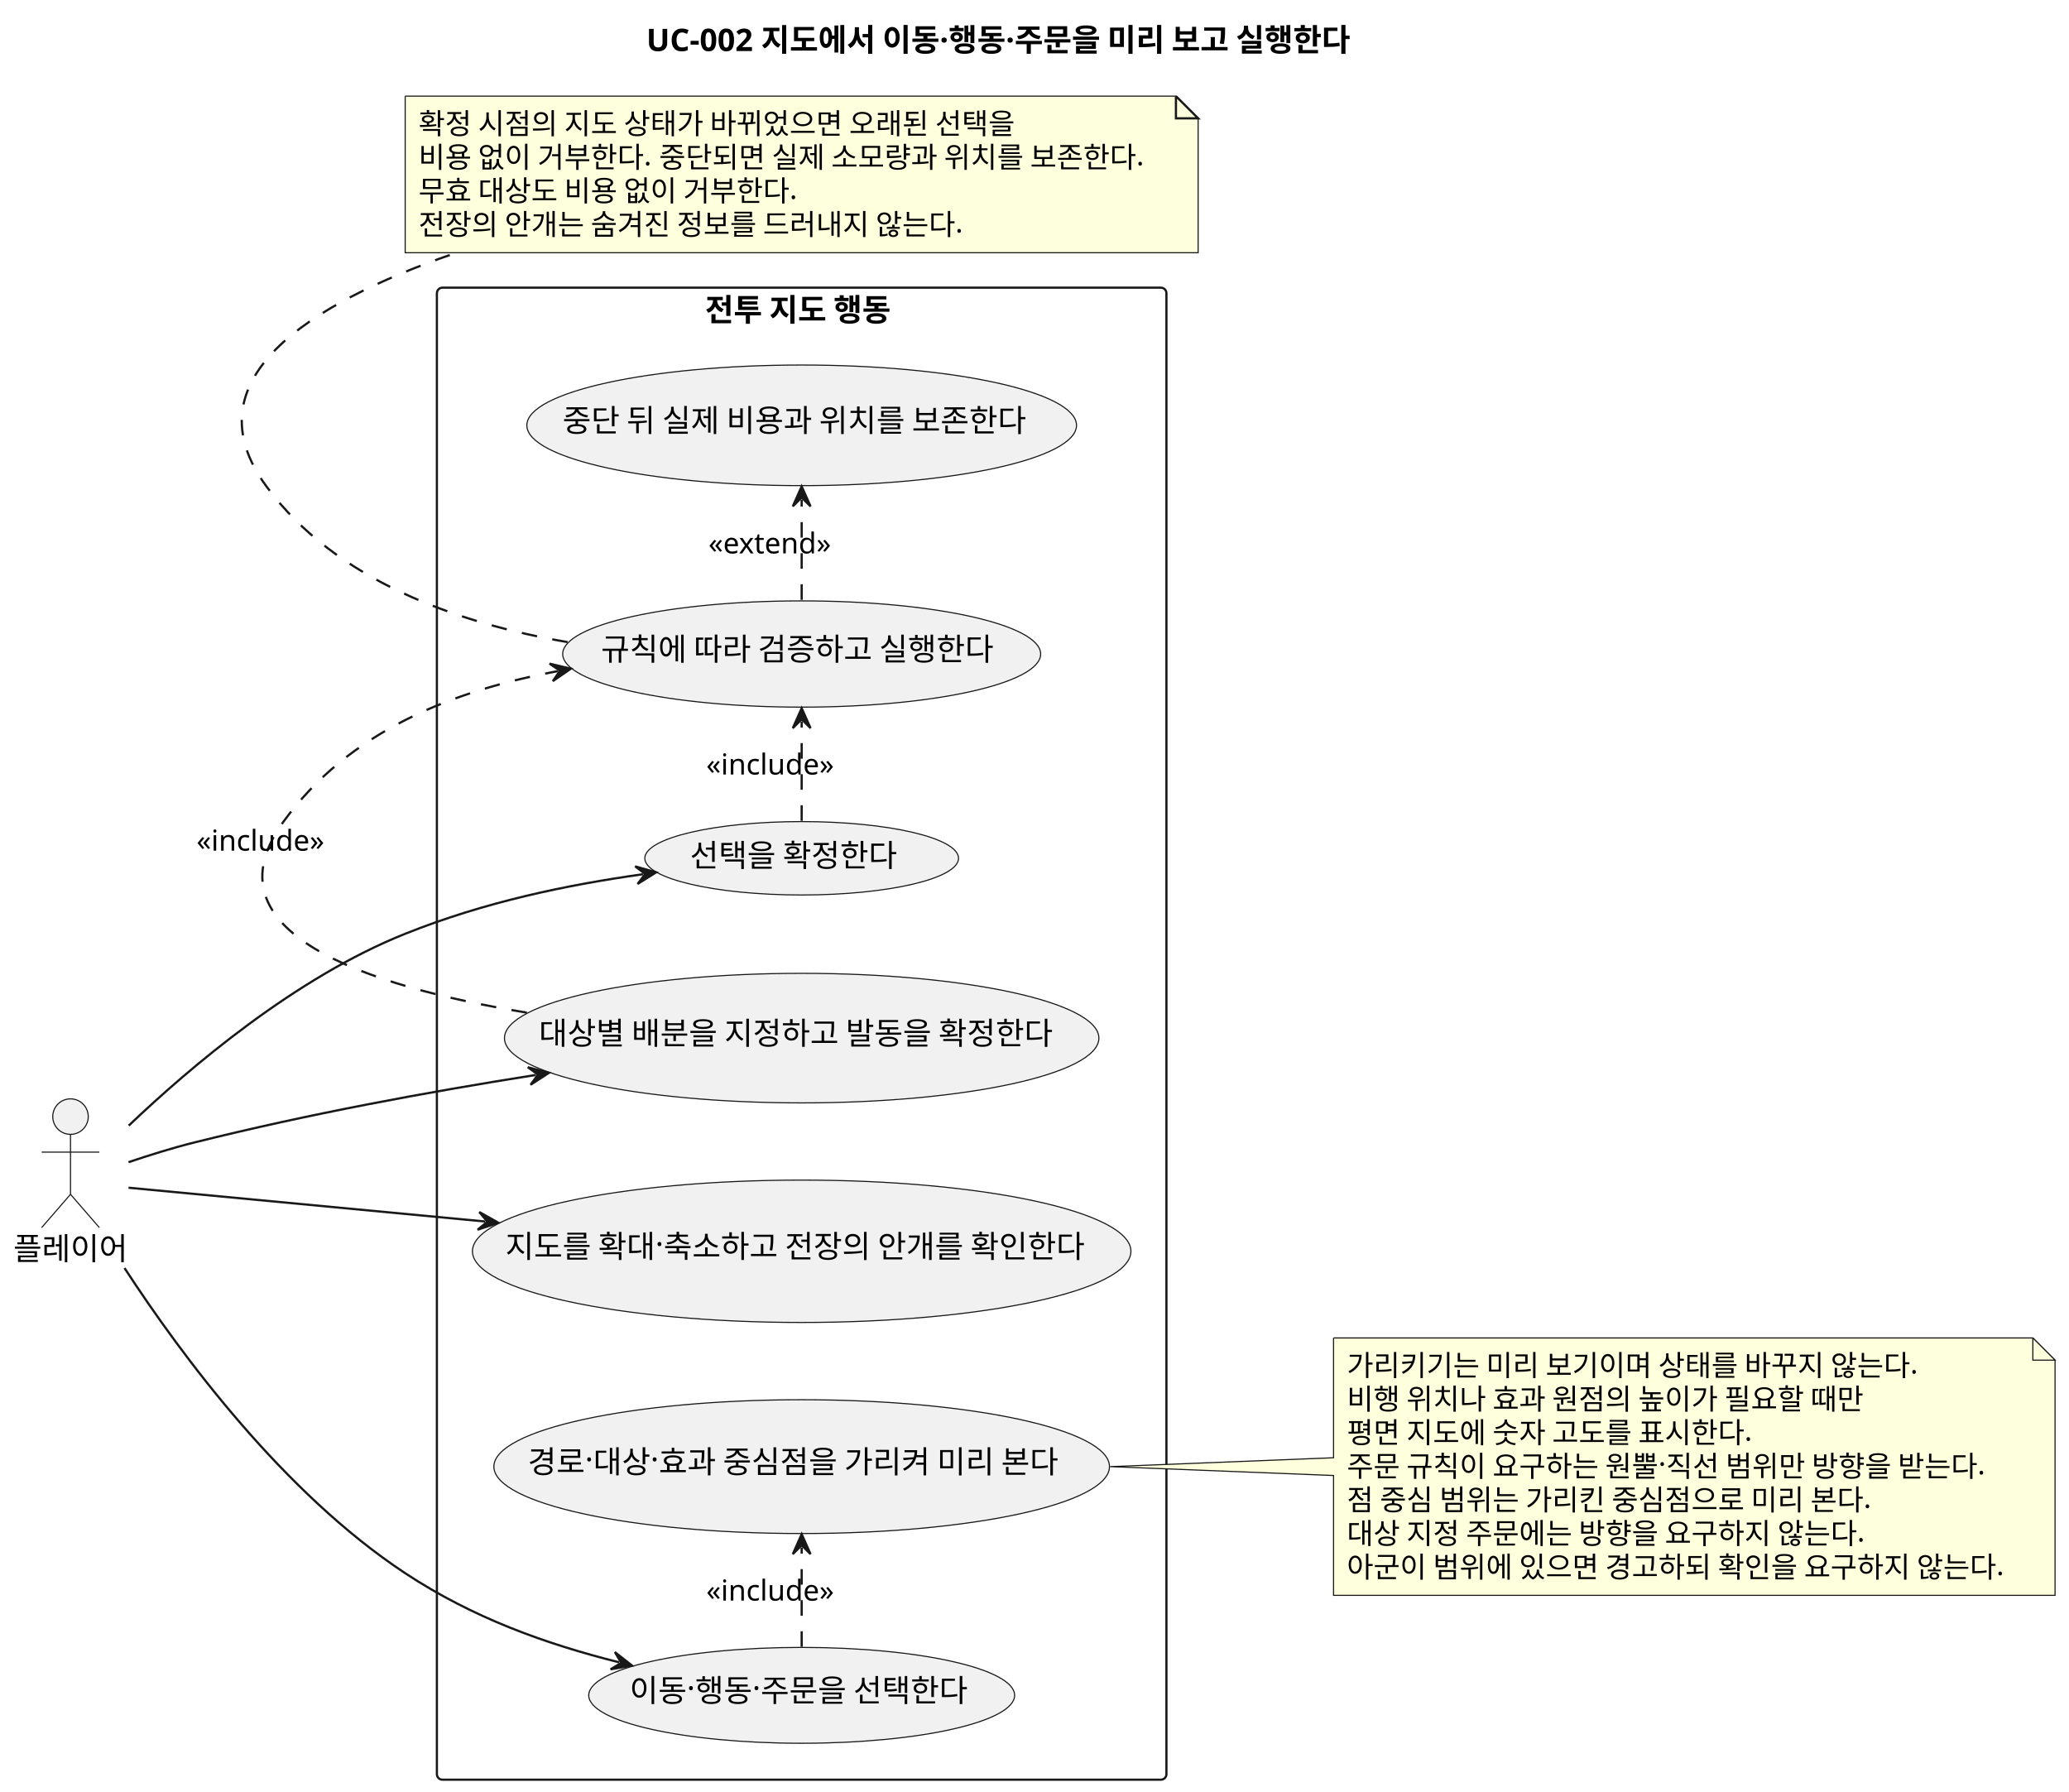
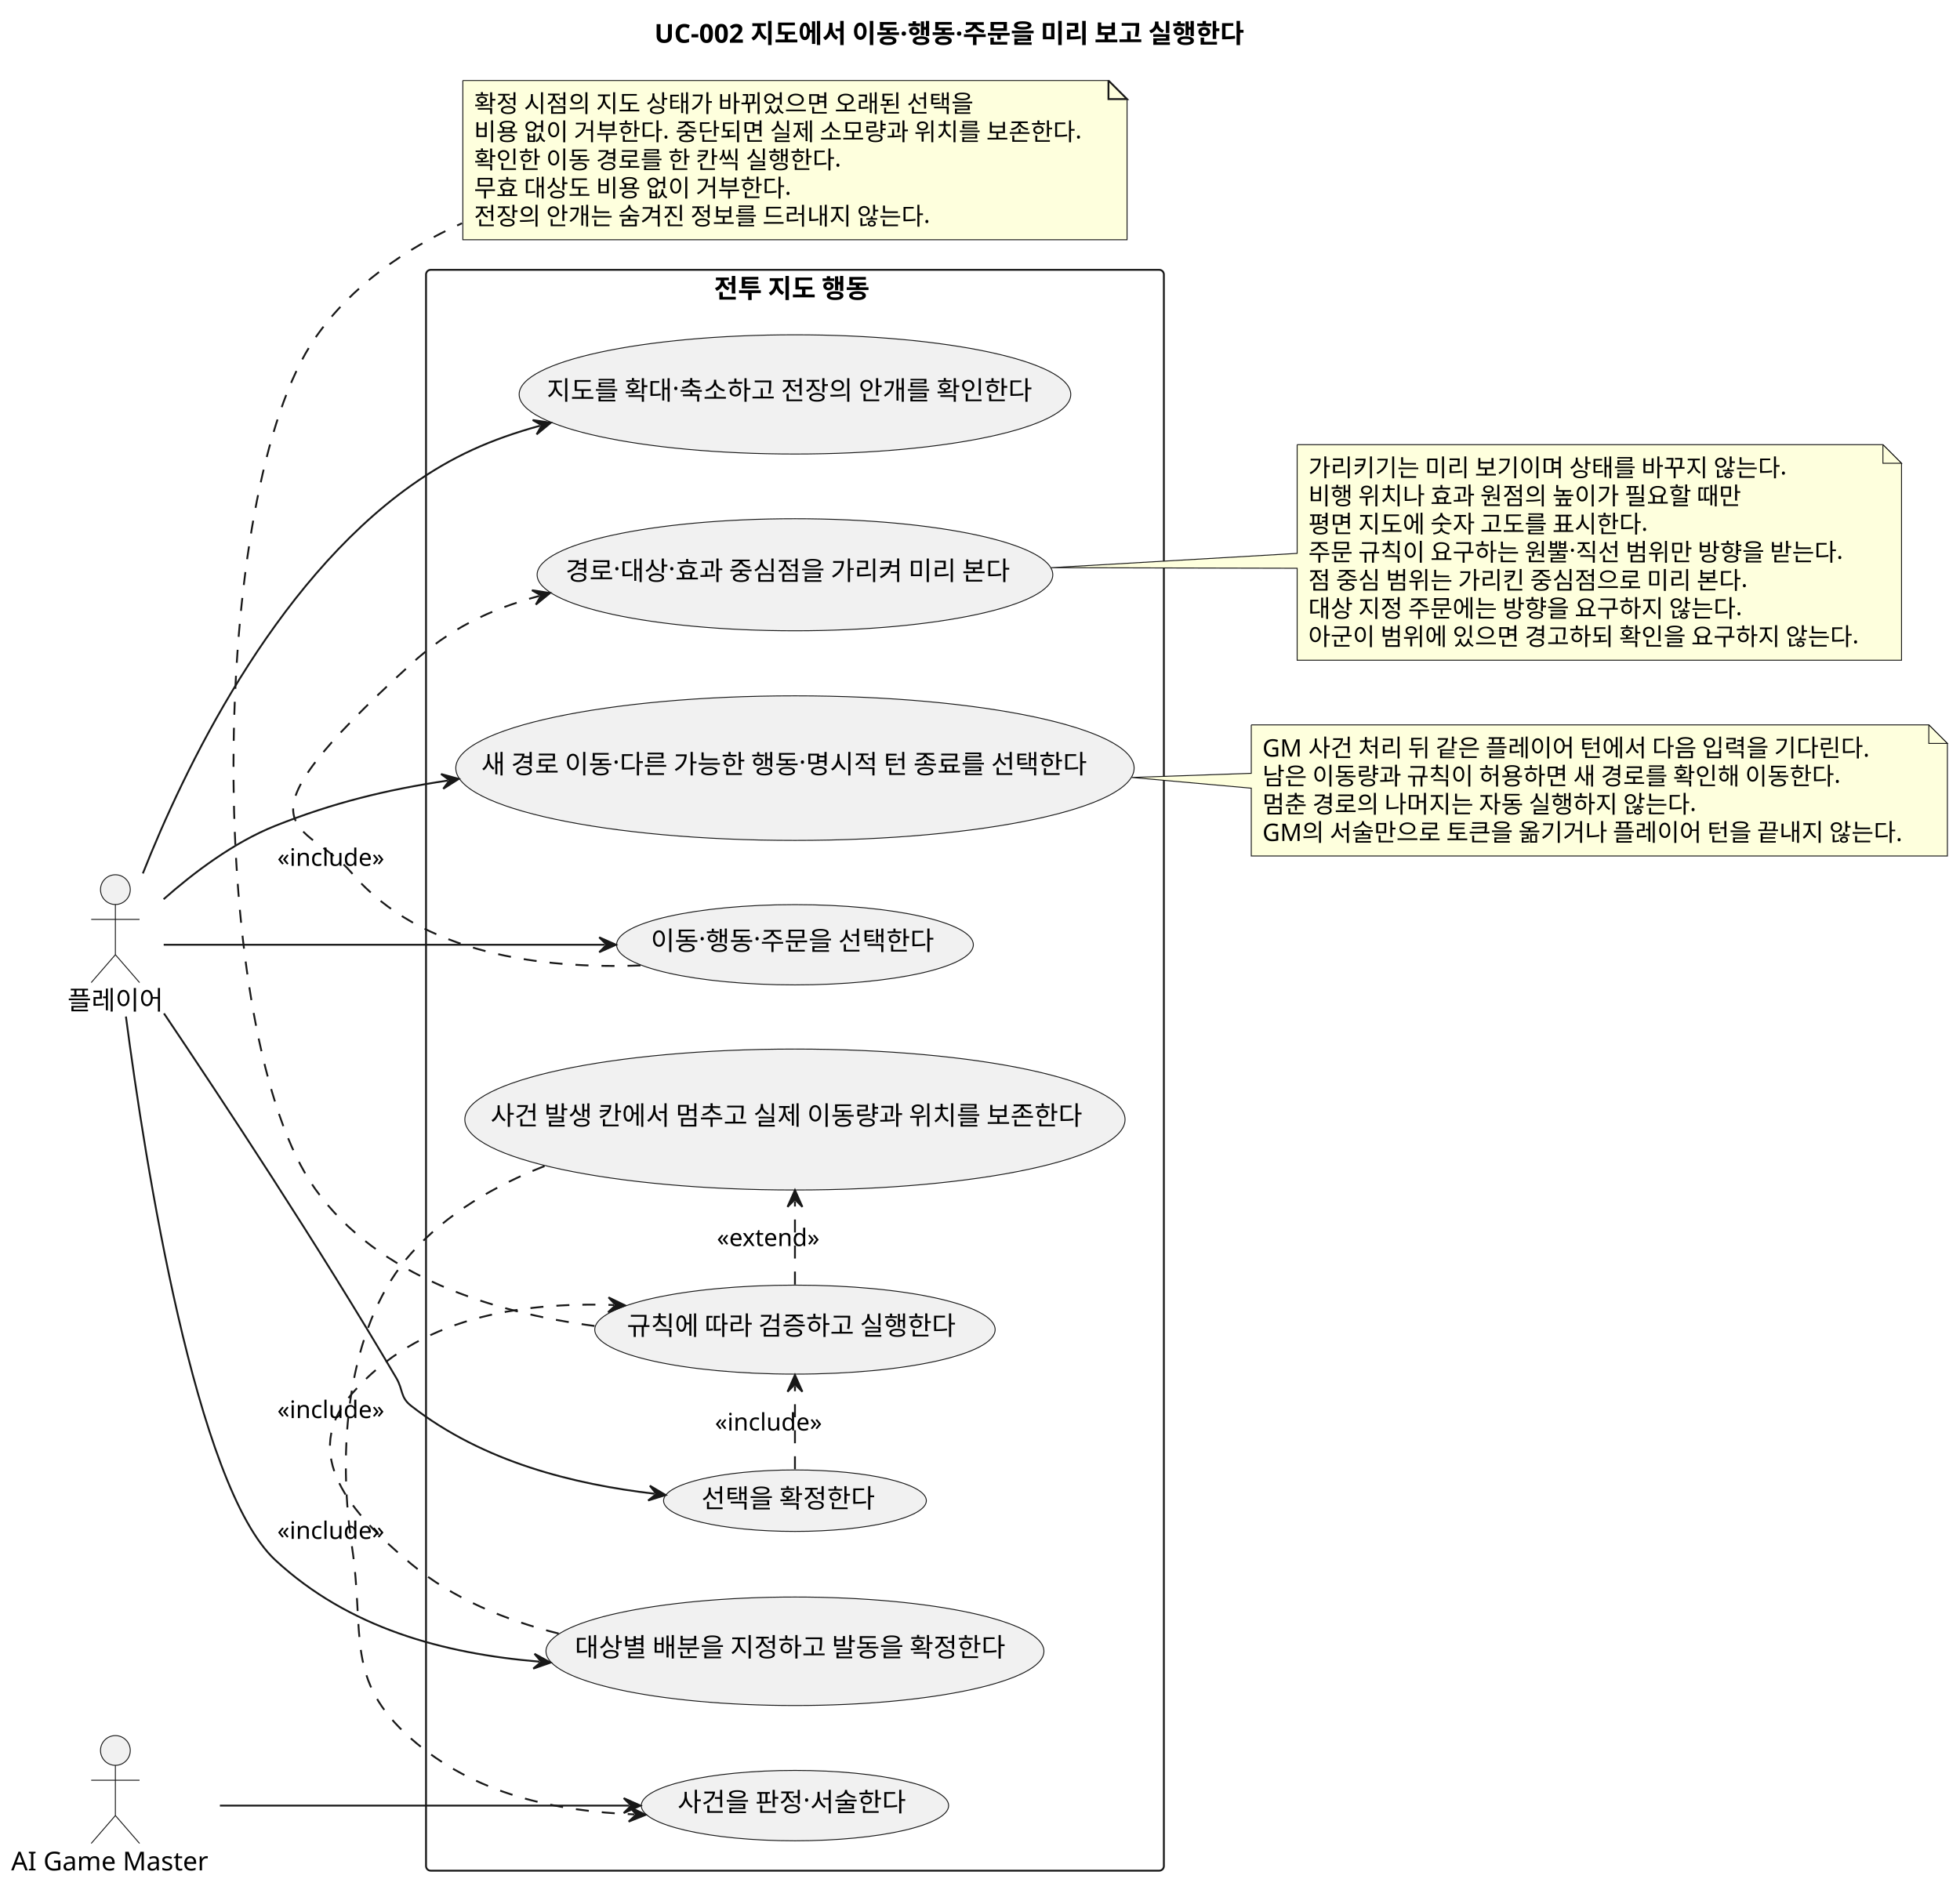
- <svg xmlns="http://www.w3.org/2000/svg" contentStyleType="text/css" height="807px" preserveAspectRatio="none" style="width:932px;height:807px;background:#FFFFFF;" version="1.1" viewBox="0 0 932 807" width="932px" zoomAndPan="magnify">
+ <svg xmlns="http://www.w3.org/2000/svg" contentStyleType="text/css" height="1014px" preserveAspectRatio="none" style="width:1054px;height:1014px;background:#FFFFFF;" version="1.1" viewBox="0 0 1054 1014" width="1054px" zoomAndPan="magnify">
  <defs />
  <g>
-     <text fill="#000000" font-family="sans-serif" font-size="14" font-weight="bold" lengthAdjust="spacing" textLength="336.402" x="291.157" y="22.995">UC-002 지도에서 이동·행동·주문을 미리 보고 실행한다</text>
+     <text fill="#000000" font-family="sans-serif" font-size="14" font-weight="bold" lengthAdjust="spacing" textLength="336.402" x="351.913" y="22.995">UC-002 지도에서 이동·행동·주문을 미리 보고 실행한다</text>
    <g id="cluster_전투 지도 행동">
-       <rect fill="none" height="672" rx="2.5" ry="2.5" style="stroke:#181818;stroke-width:1.0;" width="328.63" x="196.8" y="129.567" />
-       <text fill="#000000" font-family="sans-serif" font-size="14" font-weight="bold" lengthAdjust="spacing" textLength="87.028" x="317.601" y="144.562">전투 지도 행동</text>
+       <rect fill="none" height="861" rx="2.5" ry="2.5" style="stroke:#181818;stroke-width:1.0;" width="396.78" x="229.1" y="145.127" />
+       <text fill="#000000" font-family="sans-serif" font-size="14" font-weight="bold" lengthAdjust="spacing" textLength="87.028" x="383.976" y="160.122">전투 지도 행동</text>
    </g>
    <g id="elem_Inspect">
-       <ellipse cx="361.123" cy="563.57" fill="#F1F1F1" rx="148.313" ry="32.063" style="stroke:#181818;stroke-width:0.5;" />
-       <text fill="#000000" font-family="sans-serif" font-size="14" lengthAdjust="spacing" textLength="266.97" x="227.638" y="566.416">지도를 확대·축소하고 전장의 안개를 확인한다</text>
+       <ellipse cx="427.493" cy="212.13" fill="#F1F1F1" rx="148.313" ry="32.063" style="stroke:#181818;stroke-width:0.5;" />
+       <text fill="#000000" font-family="sans-serif" font-size="14" lengthAdjust="spacing" textLength="266.97" x="294.008" y="214.976">지도를 확대·축소하고 전장의 안개를 확인한다</text>
    </g>
    <g id="elem_Select">
-       <ellipse cx="361.123" cy="763.572" fill="#F1F1F1" rx="95.923" ry="21.585" style="stroke:#181818;stroke-width:0.5;" />
-       <text fill="#000000" font-family="sans-serif" font-size="14" lengthAdjust="spacing" textLength="155.03" x="283.608" y="766.418">이동·행동·주문을 선택한다</text>
+       <ellipse cx="427.493" cy="508.132" fill="#F1F1F1" rx="95.923" ry="21.585" style="stroke:#181818;stroke-width:0.5;" />
+       <text fill="#000000" font-family="sans-serif" font-size="14" lengthAdjust="spacing" textLength="155.03" x="349.978" y="510.978">이동·행동·주문을 선택한다</text>
    </g>
    <g id="elem_Preview">
-       <ellipse cx="361.123" cy="660.567" fill="#F1F1F1" rx="138.653" ry="30.131" style="stroke:#181818;stroke-width:0.5;" />
-       <text fill="#000000" font-family="sans-serif" font-size="14" lengthAdjust="spacing" textLength="246.78" x="237.733" y="663.414">경로·대상·효과 중심점을 가리켜 미리 본다</text>
+       <ellipse cx="427.493" cy="309.127" fill="#F1F1F1" rx="138.653" ry="30.131" style="stroke:#181818;stroke-width:0.5;" />
+       <text fill="#000000" font-family="sans-serif" font-size="14" lengthAdjust="spacing" textLength="246.78" x="304.103" y="311.974">경로·대상·효과 중심점을 가리켜 미리 본다</text>
    </g>
    <g id="elem_Confirm">
-       <ellipse cx="361.12" cy="386.569" fill="#F1F1F1" rx="70.66" ry="16.532" style="stroke:#181818;stroke-width:0.5;" />
-       <text fill="#000000" font-family="sans-serif" font-size="14" lengthAdjust="spacing" textLength="94.61" x="310.815" y="390.316">선택을 확정한다</text>
+       <ellipse cx="427.49" cy="807.129" fill="#F1F1F1" rx="70.66" ry="16.532" style="stroke:#181818;stroke-width:0.5;" />
+       <text fill="#000000" font-family="sans-serif" font-size="14" lengthAdjust="spacing" textLength="94.61" x="377.185" y="810.876">선택을 확정한다</text>
    </g>
    <g id="elem_Allocate">
-       <ellipse cx="361.123" cy="467.563" fill="#F1F1F1" rx="133.883" ry="29.177" style="stroke:#181818;stroke-width:0.5;" />
-       <text fill="#000000" font-family="sans-serif" font-size="14" lengthAdjust="spacing" textLength="236.76" x="242.743" y="470.41">대상별 배분을 지정하고 발동을 확정한다</text>
+       <ellipse cx="427.493" cy="888.123" fill="#F1F1F1" rx="133.883" ry="29.177" style="stroke:#181818;stroke-width:0.5;" />
+       <text fill="#000000" font-family="sans-serif" font-size="14" lengthAdjust="spacing" textLength="236.76" x="309.113" y="890.97">대상별 배분을 지정하고 발동을 확정한다</text>
    </g>
    <g id="elem_Execute">
-       <ellipse cx="361.121" cy="294.567" fill="#F1F1F1" rx="107.651" ry="23.93" style="stroke:#181818;stroke-width:0.5;" />
-       <text fill="#000000" font-family="sans-serif" font-size="14" lengthAdjust="spacing" textLength="180.79" x="270.726" y="297.414">규칙에 따라 검증하고 실행한다</text>
+       <ellipse cx="427.491" cy="715.127" fill="#F1F1F1" rx="107.651" ry="23.93" style="stroke:#181818;stroke-width:0.5;" />
+       <text fill="#000000" font-family="sans-serif" font-size="14" lengthAdjust="spacing" textLength="180.79" x="337.096" y="717.974">규칙에 따라 검증하고 실행한다</text>
    </g>
    <g id="elem_Interrupt">
-       <ellipse cx="361.123" cy="191.567" fill="#F1F1F1" rx="123.803" ry="27.161" style="stroke:#181818;stroke-width:0.5;" />
-       <text fill="#000000" font-family="sans-serif" font-size="14" lengthAdjust="spacing" textLength="215.45" x="253.398" y="194.414">중단 뒤 실제 비용과 위치를 보존한다</text>
+       <ellipse cx="427.487" cy="602.13" fill="#F1F1F1" rx="177.517" ry="37.904" style="stroke:#181818;stroke-width:0.5;" />
+       <text fill="#000000" font-family="sans-serif" font-size="14" lengthAdjust="spacing" textLength="327.39" x="263.792" y="604.977">사건 발생 칸에서 멈추고 실제 이동량과 위치를 보존한다</text>
+     </g>
+     <g id="elem_Adjudicate">
+       <ellipse cx="427.486" cy="971.124" fill="#F1F1F1" rx="82.635" ry="18.927" style="stroke:#181818;stroke-width:0.5;" />
+       <text fill="#000000" font-family="sans-serif" font-size="14" lengthAdjust="spacing" textLength="124.82" x="364.358" y="974.212">사건을 판정·서술한다</text>
+     </g>
+     <g id="elem_NextChoice">
+       <ellipse cx="427.493" cy="413.125" fill="#F1F1F1" rx="182.393" ry="38.879" style="stroke:#181818;stroke-width:0.5;" />
+       <text fill="#000000" font-family="sans-serif" font-size="14" lengthAdjust="spacing" textLength="337.411" x="258.788" y="415.972">새 경로 이동·다른 가능한 행동·명시적 턴 종료를 선택한다</text>
    </g>
    <g id="elem_Player">
-       <ellipse cx="31.76" cy="502.917" fill="#F1F1F1" rx="8" ry="8" style="stroke:#181818;stroke-width:0.5;" />
-       <path d="M31.76,510.917 L31.76,537.917 M18.76,518.917 L44.76,518.917 M31.76,537.917 L18.76,552.917 M31.76,537.917 L44.76,552.917 " fill="none" style="stroke:#181818;stroke-width:0.5;" />
-       <text fill="#000000" font-family="sans-serif" font-size="14" lengthAdjust="spacing" textLength="51.52" x="6" y="567.412">플레이어</text>
+       <ellipse cx="62.05" cy="478.477" fill="#F1F1F1" rx="8" ry="8" style="stroke:#181818;stroke-width:0.5;" />
+       <path d="M62.05,486.477 L62.05,513.477 M49.05,494.477 L75.05,494.477 M62.05,513.477 L49.05,528.477 M62.05,513.477 L75.05,528.477 " fill="none" style="stroke:#181818;stroke-width:0.5;" />
+       <text fill="#000000" font-family="sans-serif" font-size="14" lengthAdjust="spacing" textLength="51.52" x="36.29" y="542.972">플레이어</text>
    </g>
-     <g id="elem_GMN19">
-       <path d="M600.71,602.607 L600.71,656.567 L500.09,660.567 L600.71,664.567 L600.71,718.537 A0,0 0 0 0 600.71,718.537 L925.716,718.537 A0,0 0 0 0 925.716,718.537 L925.716,612.607 L915.716,602.607 L600.71,602.607 A0,0 0 0 0 600.71,602.607 " fill="#FEFFDD" style="stroke:#181818;stroke-width:0.5;" />
-       <path d="M915.716,602.607 L915.716,612.607 L925.716,612.607 L915.716,602.607 " fill="#FEFFDD" style="stroke:#181818;stroke-width:0.5;" />
-       <text fill="#000000" font-family="sans-serif" font-size="13" lengthAdjust="spacing" textLength="265.034" x="606.71" y="619.674">가리키기는 미리 보기이며 상태를 바꾸지 않는다.</text>
-       <text fill="#000000" font-family="sans-serif" font-size="13" lengthAdjust="spacing" textLength="241.114" x="606.71" y="634.807">비행 위치나 효과 원점의 높이가 필요할 때만</text>
-       <text fill="#000000" font-family="sans-serif" font-size="13" lengthAdjust="spacing" textLength="188.102" x="606.71" y="649.939">평면 지도에 숫자 고도를 표시한다.</text>
-       <text fill="#000000" font-family="sans-serif" font-size="13" lengthAdjust="spacing" textLength="296.179" x="606.71" y="665.072">주문 규칙이 요구하는 원뿔·직선 범위만 방향을 받는다.</text>
-       <text fill="#000000" font-family="sans-serif" font-size="13" lengthAdjust="spacing" textLength="245.246" x="606.71" y="680.205">점 중심 범위는 가리킨 중심점으로 미리 본다.</text>
-       <text fill="#000000" font-family="sans-serif" font-size="13" lengthAdjust="spacing" textLength="240.074" x="606.71" y="695.338">대상 지정 주문에는 방향을 요구하지 않는다.</text>
-       <text fill="#000000" font-family="sans-serif" font-size="13" lengthAdjust="spacing" textLength="304.007" x="606.71" y="710.471">아군이 범위에 있으면 경고하되 확인을 요구하지 않는다.</text>
+     <g id="elem_GM">
+       <ellipse cx="62.048" cy="941.477" fill="#F1F1F1" rx="8" ry="8" style="stroke:#181818;stroke-width:0.5;" />
+       <path d="M62.048,949.477 L62.048,976.477 M49.048,957.477 L75.048,957.477 M62.048,976.477 L49.048,991.477 M62.048,976.477 L75.048,991.477 " fill="none" style="stroke:#181818;stroke-width:0.5;" />
+       <text fill="#000000" font-family="sans-serif" font-size="14" lengthAdjust="spacing" textLength="112.096" x="6" y="1005.972">AI Game Master</text>
    </g>
-     <g id="elem_GMN22">
-       <path d="M182.52,43.297 L182.52,113.828 L539.711,113.828 L539.711,53.297 L529.711,43.297 L182.52,43.297 " fill="#FEFFDD" style="stroke:#181818;stroke-width:0.5;" />
-       <path d="M529.711,43.297 L529.711,53.297 L539.711,53.297 L529.711,43.297 " fill="#FEFFDD" style="stroke:#181818;stroke-width:1.0;" />
-       <text fill="#000000" font-family="sans-serif" font-size="13" lengthAdjust="spacing" textLength="276.994" x="188.52" y="60.364">확정 시점의 지도 상태가 바뀌었으면 오래된 선택을</text>
-       <text fill="#000000" font-family="sans-serif" font-size="13" lengthAdjust="spacing" textLength="336.191" x="188.52" y="75.497">비용 없이 거부한다. 중단되면 실제 소모량과 위치를 보존한다.</text>
-       <text fill="#000000" font-family="sans-serif" font-size="13" lengthAdjust="spacing" textLength="176.142" x="188.52" y="90.629">무효 대상도 비용 없이 거부한다.</text>
-       <text fill="#000000" font-family="sans-serif" font-size="13" lengthAdjust="spacing" textLength="252.034" x="188.52" y="105.762">전장의 안개는 숨겨진 정보를 드러내지 않는다.</text>
+     <g id="elem_GMN25">
+       <path d="M697.55,239.167 L697.55,297.637 L565.31,305.317 L697.55,305.637 L697.55,355.097 A0,0 0 0 0 697.55,355.097 L1022.557,355.097 A0,0 0 0 0 1022.557,355.097 L1022.557,249.167 L1012.557,239.167 L697.55,239.167 A0,0 0 0 0 697.55,239.167 " fill="#FEFFDD" style="stroke:#181818;stroke-width:0.5;" />
+       <path d="M1012.557,239.167 L1012.557,249.167 L1022.557,249.167 L1012.557,239.167 " fill="#FEFFDD" style="stroke:#181818;stroke-width:0.5;" />
+       <text fill="#000000" font-family="sans-serif" font-size="13" lengthAdjust="spacing" textLength="265.034" x="703.55" y="256.234">가리키기는 미리 보기이며 상태를 바꾸지 않는다.</text>
+       <text fill="#000000" font-family="sans-serif" font-size="13" lengthAdjust="spacing" textLength="241.114" x="703.55" y="271.367">비행 위치나 효과 원점의 높이가 필요할 때만</text>
+       <text fill="#000000" font-family="sans-serif" font-size="13" lengthAdjust="spacing" textLength="188.102" x="703.55" y="286.499">평면 지도에 숫자 고도를 표시한다.</text>
+       <text fill="#000000" font-family="sans-serif" font-size="13" lengthAdjust="spacing" textLength="296.179" x="703.55" y="301.632">주문 규칙이 요구하는 원뿔·직선 범위만 방향을 받는다.</text>
+       <text fill="#000000" font-family="sans-serif" font-size="13" lengthAdjust="spacing" textLength="245.246" x="703.55" y="316.765">점 중심 범위는 가리킨 중심점으로 미리 본다.</text>
+       <text fill="#000000" font-family="sans-serif" font-size="13" lengthAdjust="spacing" textLength="240.074" x="703.55" y="331.898">대상 지정 주문에는 방향을 요구하지 않는다.</text>
+       <text fill="#000000" font-family="sans-serif" font-size="13" lengthAdjust="spacing" textLength="304.007" x="703.55" y="347.031">아군이 범위에 있으면 경고하되 확인을 요구하지 않는다.</text>
+     </g>
+     <g id="elem_GMN28">
+       <path d="M672.88,389.857 L672.88,415.927 L608.59,418.147 L672.88,423.927 L672.88,460.388 A0,0 0 0 0 672.88,460.388 L1047.229,460.388 A0,0 0 0 0 1047.229,460.388 L1047.229,399.857 L1037.229,389.857 L672.88,389.857 A0,0 0 0 0 672.88,389.857 " fill="#FEFFDD" style="stroke:#181818;stroke-width:0.5;" />
+       <path d="M1037.229,389.857 L1037.229,399.857 L1047.229,399.857 L1037.229,389.857 " fill="#FEFFDD" style="stroke:#181818;stroke-width:0.5;" />
+       <text fill="#000000" font-family="sans-serif" font-size="13" lengthAdjust="spacing" textLength="337.693" x="678.88" y="406.924">GM 사건 처리 뒤 같은 플레이어 턴에서 다음 입력을 기다린다.</text>
+       <text fill="#000000" font-family="sans-serif" font-size="13" lengthAdjust="spacing" textLength="320.099" x="678.88" y="422.057">남은 이동량과 규칙이 허용하면 새 경로를 확인해 이동한다.</text>
+       <text fill="#000000" font-family="sans-serif" font-size="13" lengthAdjust="spacing" textLength="240.074" x="678.88" y="437.189">멈춘 경로의 나머지는 자동 실행하지 않는다.</text>
+       <text fill="#000000" font-family="sans-serif" font-size="13" lengthAdjust="spacing" textLength="353.349" x="678.88" y="452.322">GM의 서술만으로 토큰을 옮기거나 플레이어 턴을 끝내지 않는다.</text>
+     </g>
+     <g id="elem_GMN31">
+       <path d="M248.89,43.297 L248.89,128.961 L606.081,128.961 L606.081,53.297 L596.081,43.297 L248.89,43.297 " fill="#FEFFDD" style="stroke:#181818;stroke-width:0.5;" />
+       <path d="M596.081,43.297 L596.081,53.297 L606.081,53.297 L596.081,43.297 " fill="#FEFFDD" style="stroke:#181818;stroke-width:1.0;" />
+       <text fill="#000000" font-family="sans-serif" font-size="13" lengthAdjust="spacing" textLength="276.994" x="254.89" y="60.364">확정 시점의 지도 상태가 바뀌었으면 오래된 선택을</text>
+       <text fill="#000000" font-family="sans-serif" font-size="13" lengthAdjust="spacing" textLength="336.191" x="254.89" y="75.497">비용 없이 거부한다. 중단되면 실제 소모량과 위치를 보존한다.</text>
+       <text fill="#000000" font-family="sans-serif" font-size="13" lengthAdjust="spacing" textLength="204.194" x="254.89" y="90.629">확인한 이동 경로를 한 칸씩 실행한다.</text>
+       <text fill="#000000" font-family="sans-serif" font-size="13" lengthAdjust="spacing" textLength="176.142" x="254.89" y="105.762">무효 대상도 비용 없이 거부한다.</text>
+       <text fill="#000000" font-family="sans-serif" font-size="13" lengthAdjust="spacing" textLength="252.034" x="254.89" y="120.895">전장의 안개는 숨겨진 정보를 드러내지 않는다.</text>
    </g>
    <g id="link_Player_Inspect">
-       <path d="M57.9,534.947 C93.69,538.337 155.937,544.231 218.527,550.161 " fill="none" id="Player-to-Inspect" style="stroke:#181818;stroke-width:1.0;" />
-       <polygon fill="#181818" points="224.5,550.727,215.917,545.896,219.522,550.255,215.163,553.86,224.5,550.727" style="stroke:#181818;stroke-width:1.0;" />
+       <path d="M76.82,469.777 C98.61,414.757 146.4,314.217 221.1,261.127 C243.21,245.407 263.916,236.283 290.406,228.973 " fill="none" id="Player-to-Inspect" style="stroke:#181818;stroke-width:1.0;" />
+       <polygon fill="#181818" points="296.19,227.377,286.45,225.915,291.37,228.707,288.578,233.627,296.19,227.377" style="stroke:#181818;stroke-width:1.0;" />
    </g>
    <g id="link_Player_Select">
-       <path d="M56.08,571.117 C82.14,611.057 127.93,672.557 182.52,708.567 C213.1,728.737 245.66,740.378 278.9,748.708 " fill="none" id="Player-to-Select" style="stroke:#181818;stroke-width:1.0;" />
-       <polygon fill="#181818" points="284.72,750.167,276.962,744.099,279.87,748.952,275.018,751.859,284.72,750.167" style="stroke:#181818;stroke-width:1.0;" />
+       <path d="M88.03,508.127 C137.34,508.127 243.51,508.127 325.24,508.127 " fill="none" id="Player-to-Select" style="stroke:#181818;stroke-width:1.0;" />
+       <polygon fill="#181818" points="331.24,508.127,322.24,504.127,326.24,508.127,322.24,512.127,331.24,508.127" style="stroke:#181818;stroke-width:1.0;" />
    </g>
    <g id="link_Player_Confirm">
-       <path d="M57.98,506.977 C85.81,480.477 133.22,440.257 182.52,420.567 C218.52,406.187 255.179,398.605 289.629,393.745 " fill="none" id="Player-to-Confirm" style="stroke:#181818;stroke-width:1.0;" />
-       <polygon fill="#181818" points="295.57,392.907,286.099,390.203,290.619,393.605,287.217,398.125,295.57,392.907" style="stroke:#181818;stroke-width:1.0;" />
+       <path d="M88.18,545.067 C118.79,590.527 171.55,670.387 213.1,741.127 C216.92,747.637 215.14,751.477 221.1,756.127 C260.07,786.507 308.831,798.35 351.991,803.4 " fill="none" id="Player-to-Confirm" style="stroke:#181818;stroke-width:1.0;" />
+       <polygon fill="#181818" points="357.95,804.097,349.476,799.078,352.984,803.516,348.546,807.024,357.95,804.097" style="stroke:#181818;stroke-width:1.0;" />
    </g>
    <g id="link_Player_Allocate">
-       <path d="M57.89,523.447 C67.12,520.327 77.71,517.007 87.52,514.567 C139.48,501.627 191.964,491.975 241.344,484.155 " fill="none" id="Player-to-Allocate" style="stroke:#181818;stroke-width:1.0;" />
-       <polygon fill="#181818" points="247.27,483.217,237.755,480.674,242.332,483.999,239.006,488.575,247.27,483.217" style="stroke:#181818;stroke-width:1.0;" />
+       <path d="M67.72,546.737 C78.03,625.257 105.26,799.477 148.1,839.127 C187.53,875.627 238.191,889.366 290.091,893.716 " fill="none" id="Player-to-Allocate" style="stroke:#181818;stroke-width:1.0;" />
+       <polygon fill="#181818" points="296.07,894.217,287.435,889.479,291.087,893.799,286.767,897.451,296.07,894.217" style="stroke:#181818;stroke-width:1.0;" />
+     </g>
+     <g id="link_Player_NextChoice">
+       <path d="M87.98,483.637 C103.85,469.607 125.6,453.057 148.1,444.127 C178.94,431.877 207.196,424.846 240.746,419.817 " fill="none" id="Player-to-NextChoice" style="stroke:#181818;stroke-width:1.0;" />
+       <polygon fill="#181818" points="246.68,418.927,237.186,416.305,241.735,419.668,238.373,424.217,246.68,418.927" style="stroke:#181818;stroke-width:1.0;" />
+     </g>
+     <g id="link_GM_Adjudicate">
+       <path d="M118.25,971.127 C178.42,971.127 269.32,971.127 338.41,971.127 " fill="none" id="GM-to-Adjudicate" style="stroke:#181818;stroke-width:1.0;" />
+       <polygon fill="#181818" points="344.41,971.127,335.41,967.127,339.41,971.127,335.41,975.127,344.41,971.127" style="stroke:#181818;stroke-width:1.0;" />
    </g>
    <g id="link_Select_Preview">
-       <path d="M361.12,741.727 C361.12,726.957 361.12,713.267 361.12,696.977 " fill="none" id="Select-to-Preview" style="stroke:#181818;stroke-width:1.0;stroke-dasharray:7.0,7.0;" />
-       <polygon fill="#181818" points="361.12,690.977,357.12,699.977,361.12,695.977,365.12,699.977,361.12,690.977" style="stroke:#181818;stroke-width:1.0;" />
-       <text fill="#000000" font-family="sans-serif" font-size="13" lengthAdjust="spacing" textLength="63.007" x="318.12" y="720.904">«include»</text>
+       <path d="M344.45,519.257 C291.59,521.227 226.32,513.177 189.24,469.627 C164.5,440.567 119.43,449.717 221.1,357.127 C241.84,338.237 262.739,327.917 289.999,320.527 " fill="none" id="Select-to-Preview" style="stroke:#181818;stroke-width:1.0;stroke-dasharray:7.0,7.0;" />
+       <polygon fill="#181818" points="295.79,318.957,286.057,317.451,290.964,320.265,288.15,325.172,295.79,318.957" style="stroke:#181818;stroke-width:1.0;" />
+       <text fill="#000000" font-family="sans-serif" font-size="13" lengthAdjust="spacing" textLength="63.007" x="149.1" y="465.694">«include»</text>
    </g>
    <g id="link_Confirm_Execute">
-       <path d="M361.12,369.697 C361.12,355.477 361.12,340.967 361.12,324.957 " fill="none" id="Confirm-to-Execute" style="stroke:#181818;stroke-width:1.0;stroke-dasharray:7.0,7.0;" />
-       <polygon fill="#181818" points="361.12,318.957,357.12,327.957,361.12,323.957,365.12,327.957,361.12,318.957" style="stroke:#181818;stroke-width:1.0;" />
-       <text fill="#000000" font-family="sans-serif" font-size="13" lengthAdjust="spacing" textLength="63.007" x="318.12" y="348.834">«include»</text>
+       <path d="M427.49,790.257 C427.49,776.037 427.49,761.527 427.49,745.517 " fill="none" id="Confirm-to-Execute" style="stroke:#181818;stroke-width:1.0;stroke-dasharray:7.0,7.0;" />
+       <polygon fill="#181818" points="427.49,739.517,423.49,748.517,427.49,744.517,431.49,748.517,427.49,739.517" style="stroke:#181818;stroke-width:1.0;" />
+       <text fill="#000000" font-family="sans-serif" font-size="13" lengthAdjust="spacing" textLength="63.007" x="384.49" y="769.394">«include»</text>
    </g>
    <g id="link_Allocate_Execute">
-       <path d="M237.31,456.087 C163.95,444.017 91.72,419.517 127.7,370.067 C157.39,329.257 203.712,311.146 251.242,302.286 " fill="none" id="Allocate-to-Execute" style="stroke:#181818;stroke-width:1.0;stroke-dasharray:7.0,7.0;" />
-       <polygon fill="#181818" points="257.14,301.187,247.559,298.904,252.225,302.103,249.025,306.768,257.14,301.187" style="stroke:#181818;stroke-width:1.0;" />
-       <text fill="#000000" font-family="sans-serif" font-size="13" lengthAdjust="spacing" textLength="63.007" x="88.52" y="383.134">«include»</text>
+       <path d="M300.44,878.597 C271.93,871.467 243.53,859.847 221.1,841.127 C188.03,813.537 161.06,782.187 189.24,749.627 C224.6,708.787 278.983,700.188 330.113,701.888 " fill="none" id="Allocate-to-Execute" style="stroke:#181818;stroke-width:1.0;stroke-dasharray:7.0,7.0;" />
+       <polygon fill="#181818" points="336.11,702.087,327.248,697.79,331.113,701.921,326.982,705.786,336.11,702.087" style="stroke:#181818;stroke-width:1.0;" />
+       <text fill="#000000" font-family="sans-serif" font-size="13" lengthAdjust="spacing" textLength="63.007" x="149.1" y="762.694">«include»</text>
    </g>
    <g id="link_Execute_Interrupt">
-       <path d="M361.12,270.157 C361.12,254.807 361.12,240.977 361.12,225.067 " fill="none" id="Execute-to-Interrupt" style="stroke:#181818;stroke-width:1.0;stroke-dasharray:7.0,7.0;" />
-       <polygon fill="#181818" points="361.12,219.067,357.12,228.067,361.12,224.067,365.12,228.067,361.12,219.067" style="stroke:#181818;stroke-width:1.0;" />
-       <text fill="#000000" font-family="sans-serif" font-size="13" lengthAdjust="spacing" textLength="61.185" x="319.12" y="249.254">«extend»</text>
+       <path d="M427.49,690.887 C427.49,676.097 427.49,662.877 427.49,646.107 " fill="none" id="Execute-to-Interrupt" style="stroke:#181818;stroke-width:1.0;stroke-dasharray:7.0,7.0;" />
+       <polygon fill="#181818" points="427.49,640.107,423.49,649.107,427.49,645.107,431.49,649.107,427.49,640.107" style="stroke:#181818;stroke-width:1.0;" />
+       <text fill="#000000" font-family="sans-serif" font-size="13" lengthAdjust="spacing" textLength="61.185" x="385.49" y="670.184">«extend»</text>
    </g>
-     <g id="link_Execute_GMN22">
-       <path d="M255.67,289.197 C206.11,280.727 151.18,261.487 120.02,219.067 C84.88,171.247 138.58,137.017 204.14,114.327 " fill="none" id="Execute-GMN22" style="stroke:#181818;stroke-width:1.0;stroke-dasharray:7.0,7.0;" />
+     <g id="link_Interrupt_Adjudicate">
+       <path d="M292.83,627.167 C265.96,637.727 240.18,652.757 221.1,674.127 C189.37,709.647 180.29,772.097 189.24,831.627 C196.4,879.217 184.99,903.307 221.1,935.127 C255.14,965.127 299.015,974.201 341.215,975.861 " fill="none" id="Interrupt-to-Adjudicate" style="stroke:#181818;stroke-width:1.0;stroke-dasharray:7.0,7.0;" />
+       <polygon fill="#181818" points="347.21,976.097,338.374,971.746,342.214,975.9,338.06,979.74,347.21,976.097" style="stroke:#181818;stroke-width:1.0;" />
+       <text fill="#000000" font-family="sans-serif" font-size="13" lengthAdjust="spacing" textLength="63.007" x="149.1" y="827.694">«include»</text>
+     </g>
+     <g id="link_Execute_GMN31">
+       <path d="M319.7,713.157 C265.09,705.917 203.35,686.747 169.6,639.627 C110.33,556.887 111.45,265.157 169.6,181.627 C188.96,153.807 217.42,134.067 248.44,120.077 " fill="none" id="Execute-GMN31" style="stroke:#181818;stroke-width:1.0;stroke-dasharray:7.0,7.0;" />
    </g>
  </g>
</svg>
